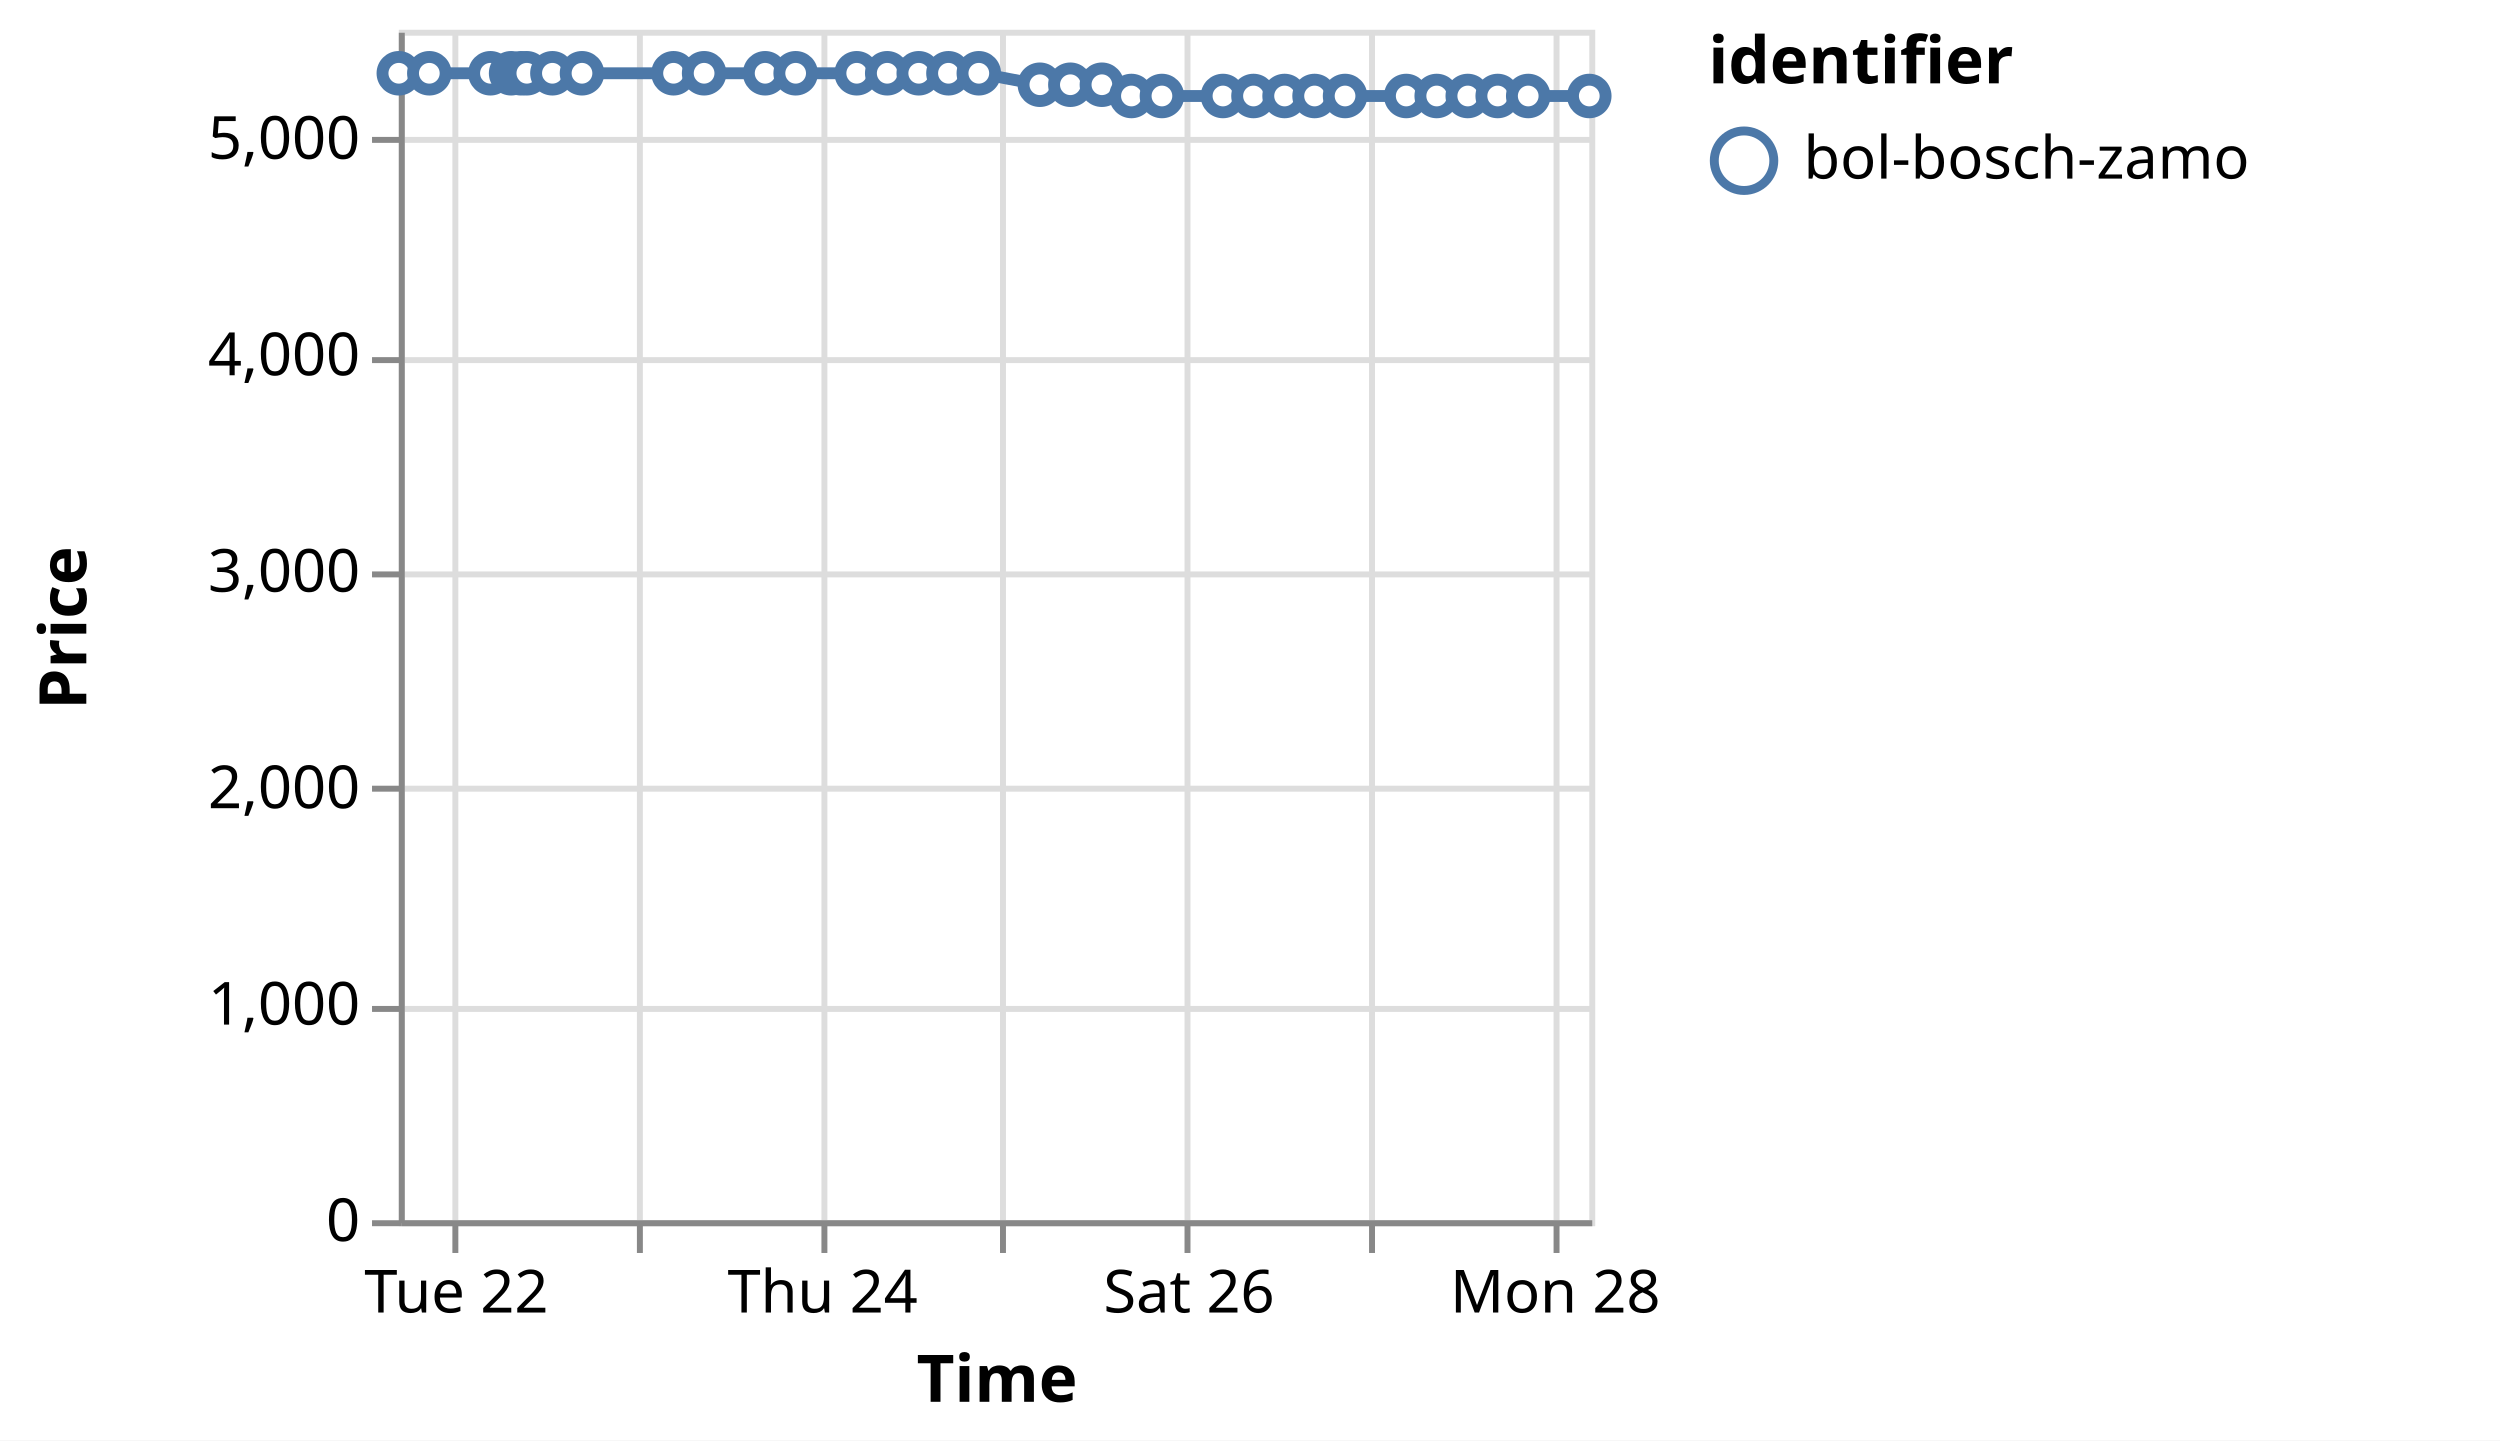
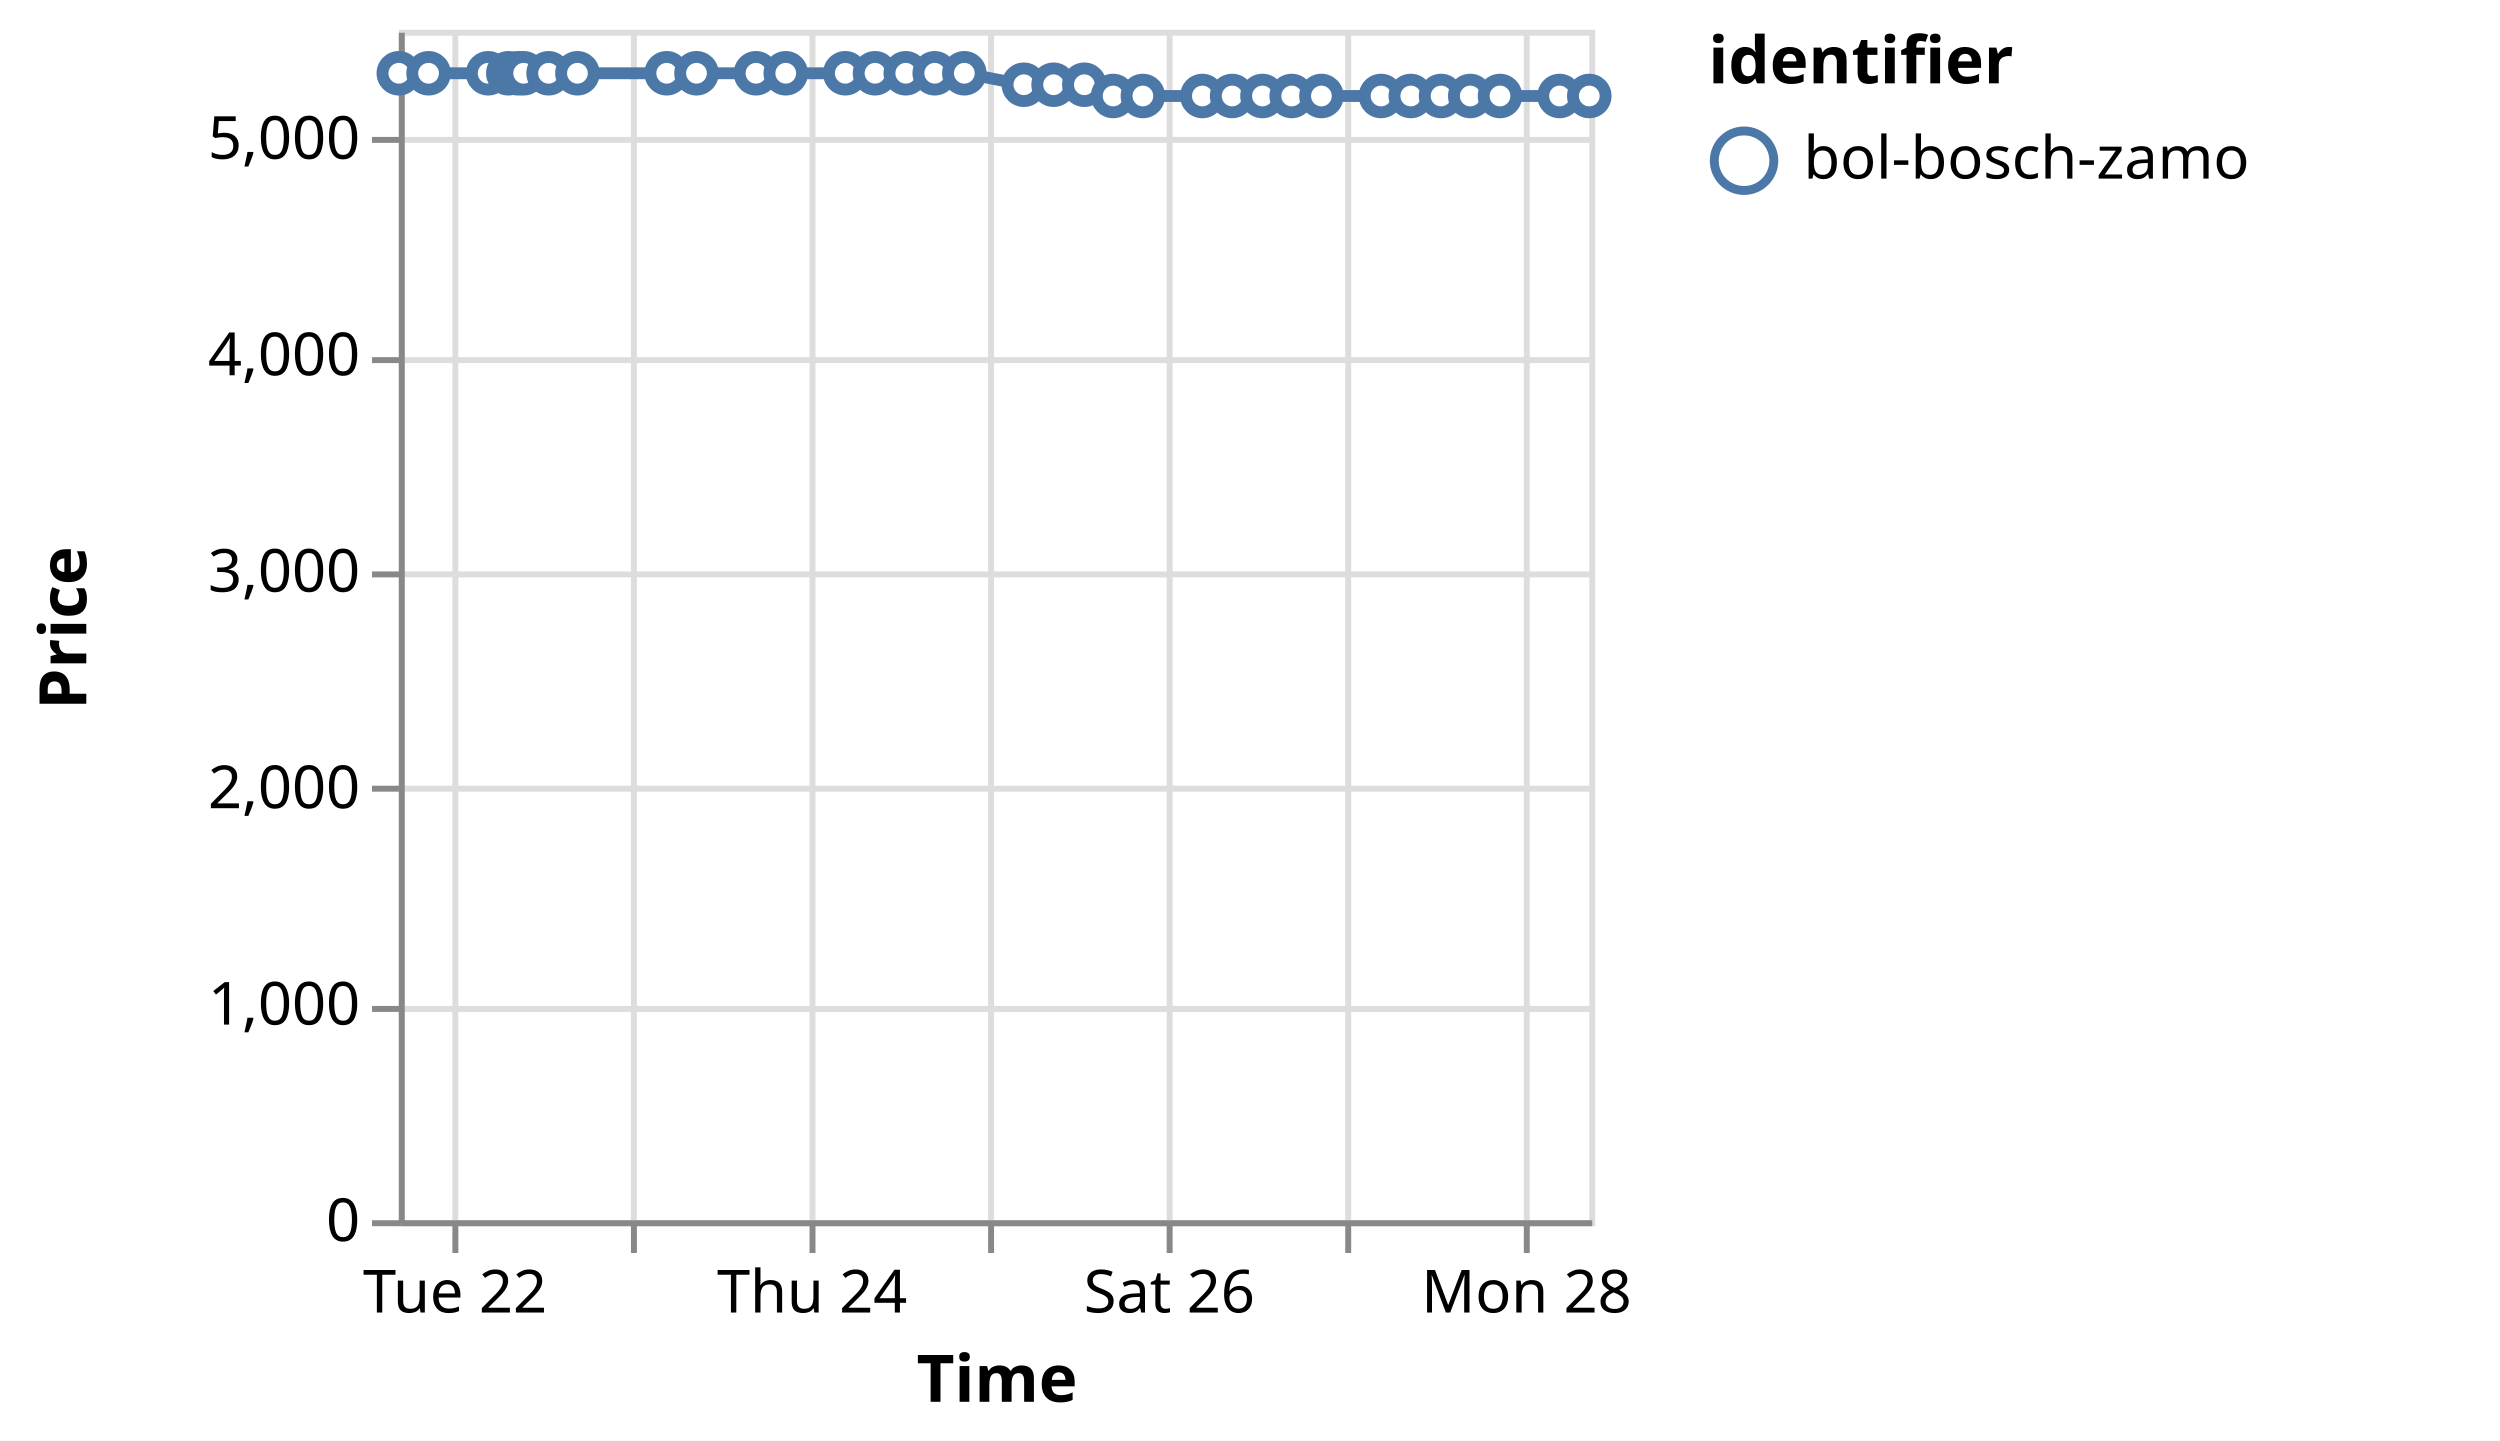
<svg xmlns="http://www.w3.org/2000/svg" version="1.1" class="marks" width="420" height="242" viewBox="0 0 420 242">
  <rect width="420" height="242" fill="white" />
  <g fill="none" stroke-miterlimit="10" transform="translate(67,5)">
    <g class="mark-group role-frame root" role="graphics-object" aria-roledescription="group mark container">
      <g transform="translate(0,0)">
        <path class="background" aria-hidden="true" d="M0.5,0.5h200v200h-200Z" stroke="#ddd" />
        <g>
          <g class="mark-group role-axis" aria-hidden="true">
            <g transform="translate(0.5,200.5)">
              <path class="background" aria-hidden="true" d="M0,0h0v0h0Z" pointer-events="none" />
              <g>
                <g class="mark-rule role-axis-grid" pointer-events="none">
                  <line transform="translate(9,-200)" x2="0" y2="200" stroke="#ddd" stroke-width="1" opacity="1" />
-                   <line transform="translate(40,-200)" x2="0" y2="200" stroke="#ddd" stroke-width="1" opacity="1" />
-                   <line transform="translate(71,-200)" x2="0" y2="200" stroke="#ddd" stroke-width="1" opacity="1" />
-                   <line transform="translate(101,-200)" x2="0" y2="200" stroke="#ddd" stroke-width="1" opacity="1" />
-                   <line transform="translate(132,-200)" x2="0" y2="200" stroke="#ddd" stroke-width="1" opacity="1" />
-                   <line transform="translate(163,-200)" x2="0" y2="200" stroke="#ddd" stroke-width="1" opacity="1" />
-                   <line transform="translate(194,-200)" x2="0" y2="200" stroke="#ddd" stroke-width="1" opacity="1" />
+                   <line transform="translate(39,-200)" x2="0" y2="200" stroke="#ddd" stroke-width="1" opacity="1" />
+                   <line transform="translate(69,-200)" x2="0" y2="200" stroke="#ddd" stroke-width="1" opacity="1" />
+                   <line transform="translate(99,-200)" x2="0" y2="200" stroke="#ddd" stroke-width="1" opacity="1" />
+                   <line transform="translate(129,-200)" x2="0" y2="200" stroke="#ddd" stroke-width="1" opacity="1" />
+                   <line transform="translate(159,-200)" x2="0" y2="200" stroke="#ddd" stroke-width="1" opacity="1" />
+                   <line transform="translate(189,-200)" x2="0" y2="200" stroke="#ddd" stroke-width="1" opacity="1" />
                </g>
              </g>
              <path class="foreground" aria-hidden="true" d="" pointer-events="none" display="none" />
            </g>
          </g>
          <g class="mark-group role-axis" aria-hidden="true">
            <g transform="translate(0.5,0.5)">
              <path class="background" aria-hidden="true" d="M0,0h0v0h0Z" pointer-events="none" />
              <g>
                <g class="mark-rule role-axis-grid" pointer-events="none">
                  <line transform="translate(0,200)" x2="200" y2="0" stroke="#ddd" stroke-width="1" opacity="1" />
                  <line transform="translate(0,164)" x2="200" y2="0" stroke="#ddd" stroke-width="1" opacity="1" />
                  <line transform="translate(0,127)" x2="200" y2="0" stroke="#ddd" stroke-width="1" opacity="1" />
                  <line transform="translate(0,91)" x2="200" y2="0" stroke="#ddd" stroke-width="1" opacity="1" />
                  <line transform="translate(0,55)" x2="200" y2="0" stroke="#ddd" stroke-width="1" opacity="1" />
                  <line transform="translate(0,18)" x2="200" y2="0" stroke="#ddd" stroke-width="1" opacity="1" />
                </g>
              </g>
              <path class="foreground" aria-hidden="true" d="" pointer-events="none" display="none" />
            </g>
          </g>
-           <g class="mark-group role-axis" role="graphics-symbol" aria-roledescription="axis" aria-label="X-axis titled 'Time' for a time scale with values from Monday, 21 August 2023, 4:50:33 PM to Monday, 28 August 2023, 4:50:42 AM">
+           <g class="mark-group role-axis" role="graphics-symbol" aria-roledescription="axis" aria-label="X-axis titled 'Time' for a time scale with values from Monday, 21 August 2023, 4:50:33 PM to Monday, 28 August 2023, 8:50:32 AM">
            <g transform="translate(0.5,200.5)">
              <path class="background" aria-hidden="true" d="M0,0h0v0h0Z" pointer-events="none" />
              <g>
                <g class="mark-rule role-axis-tick" pointer-events="none">
                  <line transform="translate(9,0)" x2="0" y2="5" stroke="#888" stroke-width="1" opacity="1" />
-                   <line transform="translate(40,0)" x2="0" y2="5" stroke="#888" stroke-width="1" opacity="1" />
-                   <line transform="translate(71,0)" x2="0" y2="5" stroke="#888" stroke-width="1" opacity="1" />
-                   <line transform="translate(101,0)" x2="0" y2="5" stroke="#888" stroke-width="1" opacity="1" />
-                   <line transform="translate(132,0)" x2="0" y2="5" stroke="#888" stroke-width="1" opacity="1" />
-                   <line transform="translate(163,0)" x2="0" y2="5" stroke="#888" stroke-width="1" opacity="1" />
-                   <line transform="translate(194,0)" x2="0" y2="5" stroke="#888" stroke-width="1" opacity="1" />
+                   <line transform="translate(39,0)" x2="0" y2="5" stroke="#888" stroke-width="1" opacity="1" />
+                   <line transform="translate(69,0)" x2="0" y2="5" stroke="#888" stroke-width="1" opacity="1" />
+                   <line transform="translate(99,0)" x2="0" y2="5" stroke="#888" stroke-width="1" opacity="1" />
+                   <line transform="translate(129,0)" x2="0" y2="5" stroke="#888" stroke-width="1" opacity="1" />
+                   <line transform="translate(159,0)" x2="0" y2="5" stroke="#888" stroke-width="1" opacity="1" />
+                   <line transform="translate(189,0)" x2="0" y2="5" stroke="#888" stroke-width="1" opacity="1" />
                </g>
                <g class="mark-text role-axis-label" pointer-events="none">
-                   <text text-anchor="middle" transform="translate(9.176027,15)" font-family="sans-serif" font-size="10px" fill="#000" opacity="1">Tue 22</text>
-                   <text text-anchor="middle" transform="translate(39.94473,15)" font-family="sans-serif" font-size="10px" fill="#000" opacity="0">Wed 23</text>
-                   <text text-anchor="middle" transform="translate(70.71343,15)" font-family="sans-serif" font-size="10px" fill="#000" opacity="1">Thu 24</text>
-                   <text text-anchor="middle" transform="translate(101.4821,15)" font-family="sans-serif" font-size="10px" fill="#000" opacity="0">Fri 25</text>
-                   <text text-anchor="middle" transform="translate(132.2508,15)" font-family="sans-serif" font-size="10px" fill="#000" opacity="1">Sat 26</text>
-                   <text text-anchor="middle" transform="translate(163.0195,15)" font-family="sans-serif" font-size="10px" fill="#000" opacity="0">Aug 27</text>
-                   <text text-anchor="middle" transform="translate(193.7882,15)" font-family="sans-serif" font-size="10px" fill="#000" opacity="1">Mon 28</text>
+                   <text text-anchor="middle" transform="translate(8.946789,15)" font-family="sans-serif" font-size="10px" fill="#000" opacity="1">Tue 22</text>
+                   <text text-anchor="middle" transform="translate(38.94682,15)" font-family="sans-serif" font-size="10px" fill="#000" opacity="0">Wed 23</text>
+                   <text text-anchor="middle" transform="translate(68.94685,15)" font-family="sans-serif" font-size="10px" fill="#000" opacity="1">Thu 24</text>
+                   <text text-anchor="middle" transform="translate(98.94688,15)" font-family="sans-serif" font-size="10px" fill="#000" opacity="0">Fri 25</text>
+                   <text text-anchor="middle" transform="translate(128.9469,15)" font-family="sans-serif" font-size="10px" fill="#000" opacity="1">Sat 26</text>
+                   <text text-anchor="middle" transform="translate(158.9469,15)" font-family="sans-serif" font-size="10px" fill="#000" opacity="0">Aug 27</text>
+                   <text text-anchor="middle" transform="translate(188.947,15)" font-family="sans-serif" font-size="10px" fill="#000" opacity="1">Mon 28</text>
                </g>
                <g class="mark-rule role-axis-domain" pointer-events="none">
                  <line transform="translate(0,0)" x2="200" y2="0" stroke="#888" stroke-width="1" opacity="1" />
                </g>
                <g class="mark-text role-axis-title" pointer-events="none">
                  <text text-anchor="middle" transform="translate(100,30)" font-family="sans-serif" font-size="11px" font-weight="bold" fill="#000" opacity="1">Time</text>
                </g>
              </g>
              <path class="foreground" aria-hidden="true" d="" pointer-events="none" display="none" />
            </g>
          </g>
          <g class="mark-group role-axis" role="graphics-symbol" aria-roledescription="axis" aria-label="Y-axis titled 'Price' for a linear scale with values from 0 to 5,500">
            <g transform="translate(0.5,0.5)">
              <path class="background" aria-hidden="true" d="M0,0h0v0h0Z" pointer-events="none" />
              <g>
                <g class="mark-rule role-axis-tick" pointer-events="none">
                  <line transform="translate(0,200)" x2="-5" y2="0" stroke="#888" stroke-width="1" opacity="1" />
                  <line transform="translate(0,164)" x2="-5" y2="0" stroke="#888" stroke-width="1" opacity="1" />
                  <line transform="translate(0,127)" x2="-5" y2="0" stroke="#888" stroke-width="1" opacity="1" />
                  <line transform="translate(0,91)" x2="-5" y2="0" stroke="#888" stroke-width="1" opacity="1" />
                  <line transform="translate(0,55)" x2="-5" y2="0" stroke="#888" stroke-width="1" opacity="1" />
                  <line transform="translate(0,18)" x2="-5" y2="0" stroke="#888" stroke-width="1" opacity="1" />
                </g>
                <g class="mark-text role-axis-label" pointer-events="none">
                  <text text-anchor="end" transform="translate(-7,203)" font-family="sans-serif" font-size="10px" fill="#000" opacity="1">0</text>
                  <text text-anchor="end" transform="translate(-7,166.6364)" font-family="sans-serif" font-size="10px" fill="#000" opacity="1">1,000</text>
                  <text text-anchor="end" transform="translate(-7,130.2727)" font-family="sans-serif" font-size="10px" fill="#000" opacity="1">2,000</text>
                  <text text-anchor="end" transform="translate(-7,93.90909)" font-family="sans-serif" font-size="10px" fill="#000" opacity="1">3,000</text>
                  <text text-anchor="end" transform="translate(-7,57.54545)" font-family="sans-serif" font-size="10px" fill="#000" opacity="1">4,000</text>
                  <text text-anchor="end" transform="translate(-7,21.18182)" font-family="sans-serif" font-size="10px" fill="#000" opacity="1">5,000</text>
                </g>
                <g class="mark-rule role-axis-domain" pointer-events="none">
                  <line transform="translate(0,200)" x2="0" y2="-200" stroke="#888" stroke-width="1" opacity="1" />
                </g>
                <g class="mark-text role-axis-title" pointer-events="none">
                  <text text-anchor="middle" transform="translate(-51,100) rotate(-90) translate(0,-2)" font-family="sans-serif" font-size="11px" font-weight="bold" fill="#000" opacity="1">Price</text>
                </g>
              </g>
              <path class="foreground" aria-hidden="true" d="" pointer-events="none" display="none" />
            </g>
          </g>
          <g class="mark-group role-scope layer_0_pathgroup" role="graphics-object" aria-roledescription="group mark container">
            <g transform="translate(0,0)">
              <path class="background" aria-hidden="true" d="M0,0h200v200h-200Z" />
              <g>
                <g class="mark-line role-mark layer_0_marks" role="graphics-object" aria-roledescription="line mark container">
-                   <path aria-label="Time: Aug 21, 2023; Price: 5299; identifier: bol-bosch-zamo" role="graphics-symbol" aria-roledescription="line mark" d="M0,7.309L5.126,7.309L15.39,7.309L18.866,7.309L20.519,7.309L21.509,7.309L25.803,7.309L30.774,7.309L46.155,7.309L51.291,7.309L61.542,7.309L66.671,7.309L76.928,7.309L82.052,7.309L87.348,7.309L92.339,7.309L97.441,7.309L107.697,9.236L112.821,9.236L118.118,9.236L123.079,11.127L128.205,11.127L138.456,11.127L143.585,11.127L148.81,11.127L153.846,11.127L158.969,11.127L169.245,11.127L174.367,11.127L179.584,11.127L184.614,11.127L189.741,11.127L200,11.127" stroke="#4c78a8" stroke-width="2" />
+                   <path aria-label="Time: Aug 21, 2023; Price: 5299; identifier: bol-bosch-zamo" role="graphics-symbol" aria-roledescription="line mark" d="M0,7.309L4.998,7.309L15.006,7.309L18.394,7.309L20.007,7.309L20.972,7.309L25.159,7.309L30.006,7.309L45.002,7.309L50.01,7.309L60.005,7.309L65.005,7.309L75.007,7.309L80.003,7.309L85.166,7.309L90.033,7.309L95.006,7.309L105.006,9.236L110.002,9.236L115.167,9.236L120.004,11.127L125.002,11.127L134.997,11.127L139.998,11.127L145.092,11.127L150.003,11.127L154.998,11.127L165.017,11.127L170.011,11.127L175.098,11.127L180.001,11.127L185.001,11.127L195.004,11.127L200,11.127" stroke="#4c78a8" stroke-width="2" />
                </g>
              </g>
              <path class="foreground" aria-hidden="true" d="" display="none" />
            </g>
          </g>
          <g class="mark-symbol role-mark layer_1_marks" role="graphics-object" aria-roledescription="symbol mark container">
            <path aria-label="Time: Aug 21, 2023; Price: 5299; identifier: bol-bosch-zamo" role="graphics-symbol" aria-roledescription="point" transform="translate(0,7.309091)" d="M2.739,0A2.739,2.739,0,1,1,-2.739,0A2.739,2.739,0,1,1,2.739,0" fill="white" stroke="#4c78a8" stroke-width="2" opacity="1" />
-             <path aria-label="Time: Aug 21, 2023; Price: 5299; identifier: bol-bosch-zamo" role="graphics-symbol" aria-roledescription="point" transform="translate(5.126472,7.309091)" d="M2.739,0A2.739,2.739,0,1,1,-2.739,0A2.739,2.739,0,1,1,2.739,0" fill="white" stroke="#4c78a8" stroke-width="2" opacity="1" />
-             <path aria-label="Time: Aug 22, 2023; Price: 5299; identifier: bol-bosch-zamo" role="graphics-symbol" aria-roledescription="point" transform="translate(15.39044,7.309091)" d="M2.739,0A2.739,2.739,0,1,1,-2.739,0A2.739,2.739,0,1,1,2.739,0" fill="white" stroke="#4c78a8" stroke-width="2" opacity="1" />
-             <path aria-label="Time: Aug 22, 2023; Price: 5299; identifier: bol-bosch-zamo" role="graphics-symbol" aria-roledescription="point" transform="translate(18.86581,7.309091)" d="M2.739,0A2.739,2.739,0,1,1,-2.739,0A2.739,2.739,0,1,1,2.739,0" fill="white" stroke="#4c78a8" stroke-width="2" opacity="1" />
-             <path aria-label="Time: Aug 22, 2023; Price: 5299; identifier: bol-bosch-zamo" role="graphics-symbol" aria-roledescription="point" transform="translate(20.51948,7.309091)" d="M2.739,0A2.739,2.739,0,1,1,-2.739,0A2.739,2.739,0,1,1,2.739,0" fill="white" stroke="#4c78a8" stroke-width="2" opacity="1" />
-             <path aria-label="Time: Aug 22, 2023; Price: 5299; identifier: bol-bosch-zamo" role="graphics-symbol" aria-roledescription="point" transform="translate(21.50907,7.309091)" d="M2.739,0A2.739,2.739,0,1,1,-2.739,0A2.739,2.739,0,1,1,2.739,0" fill="white" stroke="#4c78a8" stroke-width="2" opacity="1" />
-             <path aria-label="Time: Aug 22, 2023; Price: 5299; identifier: bol-bosch-zamo" role="graphics-symbol" aria-roledescription="point" transform="translate(25.80332,7.309091)" d="M2.739,0A2.739,2.739,0,1,1,-2.739,0A2.739,2.739,0,1,1,2.739,0" fill="white" stroke="#4c78a8" stroke-width="2" opacity="1" />
-             <path aria-label="Time: Aug 22, 2023; Price: 5299; identifier: bol-bosch-zamo" role="graphics-symbol" aria-roledescription="point" transform="translate(30.77433,7.309091)" d="M2.739,0A2.739,2.739,0,1,1,-2.739,0A2.739,2.739,0,1,1,2.739,0" fill="white" stroke="#4c78a8" stroke-width="2" opacity="1" />
-             <path aria-label="Time: Aug 23, 2023; Price: 5299; identifier: bol-bosch-zamo" role="graphics-symbol" aria-roledescription="point" transform="translate(46.15538,7.309091)" d="M2.739,0A2.739,2.739,0,1,1,-2.739,0A2.739,2.739,0,1,1,2.739,0" fill="white" stroke="#4c78a8" stroke-width="2" opacity="1" />
-             <path aria-label="Time: Aug 23, 2023; Price: 5299; identifier: bol-bosch-zamo" role="graphics-symbol" aria-roledescription="point" transform="translate(51.29134,7.309091)" d="M2.739,0A2.739,2.739,0,1,1,-2.739,0A2.739,2.739,0,1,1,2.739,0" fill="white" stroke="#4c78a8" stroke-width="2" opacity="1" />
-             <path aria-label="Time: Aug 23, 2023; Price: 5299; identifier: bol-bosch-zamo" role="graphics-symbol" aria-roledescription="point" transform="translate(61.54196,7.309091)" d="M2.739,0A2.739,2.739,0,1,1,-2.739,0A2.739,2.739,0,1,1,2.739,0" fill="white" stroke="#4c78a8" stroke-width="2" opacity="1" />
-             <path aria-label="Time: Aug 23, 2023; Price: 5299; identifier: bol-bosch-zamo" role="graphics-symbol" aria-roledescription="point" transform="translate(66.67073,7.309091)" d="M2.739,0A2.739,2.739,0,1,1,-2.739,0A2.739,2.739,0,1,1,2.739,0" fill="white" stroke="#4c78a8" stroke-width="2" opacity="1" />
-             <path aria-label="Time: Aug 24, 2023; Price: 5299; identifier: bol-bosch-zamo" role="graphics-symbol" aria-roledescription="point" transform="translate(76.92848,7.309091)" d="M2.739,0A2.739,2.739,0,1,1,-2.739,0A2.739,2.739,0,1,1,2.739,0" fill="white" stroke="#4c78a8" stroke-width="2" opacity="1" />
-             <path aria-label="Time: Aug 24, 2023; Price: 5299; identifier: bol-bosch-zamo" role="graphics-symbol" aria-roledescription="point" transform="translate(82.05239,7.309091)" d="M2.739,0A2.739,2.739,0,1,1,-2.739,0A2.739,2.739,0,1,1,2.739,0" fill="white" stroke="#4c78a8" stroke-width="2" opacity="1" />
-             <path aria-label="Time: Aug 24, 2023; Price: 5299; identifier: bol-bosch-zamo" role="graphics-symbol" aria-roledescription="point" transform="translate(87.34768,7.309091)" d="M2.739,0A2.739,2.739,0,1,1,-2.739,0A2.739,2.739,0,1,1,2.739,0" fill="white" stroke="#4c78a8" stroke-width="2" opacity="1" />
-             <path aria-label="Time: Aug 24, 2023; Price: 5299; identifier: bol-bosch-zamo" role="graphics-symbol" aria-roledescription="point" transform="translate(92.3394,7.309091)" d="M2.739,0A2.739,2.739,0,1,1,-2.739,0A2.739,2.739,0,1,1,2.739,0" fill="white" stroke="#4c78a8" stroke-width="2" opacity="1" />
-             <path aria-label="Time: Aug 24, 2023; Price: 5299; identifier: bol-bosch-zamo" role="graphics-symbol" aria-roledescription="point" transform="translate(97.44057,7.309091)" d="M2.739,0A2.739,2.739,0,1,1,-2.739,0A2.739,2.739,0,1,1,2.739,0" fill="white" stroke="#4c78a8" stroke-width="2" opacity="1" />
-             <path aria-label="Time: Aug 25, 2023; Price: 5246; identifier: bol-bosch-zamo" role="graphics-symbol" aria-roledescription="point" transform="translate(107.6965,9.236364)" d="M2.739,0A2.739,2.739,0,1,1,-2.739,0A2.739,2.739,0,1,1,2.739,0" fill="white" stroke="#4c78a8" stroke-width="2" opacity="1" />
-             <path aria-label="Time: Aug 25, 2023; Price: 5246; identifier: bol-bosch-zamo" role="graphics-symbol" aria-roledescription="point" transform="translate(112.8208,9.236364)" d="M2.739,0A2.739,2.739,0,1,1,-2.739,0A2.739,2.739,0,1,1,2.739,0" fill="white" stroke="#4c78a8" stroke-width="2" opacity="1" />
-             <path aria-label="Time: Aug 25, 2023; Price: 5246; identifier: bol-bosch-zamo" role="graphics-symbol" aria-roledescription="point" transform="translate(118.1179,9.236364)" d="M2.739,0A2.739,2.739,0,1,1,-2.739,0A2.739,2.739,0,1,1,2.739,0" fill="white" stroke="#4c78a8" stroke-width="2" opacity="1" />
-             <path aria-label="Time: Aug 25, 2023; Price: 5194; identifier: bol-bosch-zamo" role="graphics-symbol" aria-roledescription="point" transform="translate(123.079,11.12727)" d="M2.739,0A2.739,2.739,0,1,1,-2.739,0A2.739,2.739,0,1,1,2.739,0" fill="white" stroke="#4c78a8" stroke-width="2" opacity="1" />
-             <path aria-label="Time: Aug 25, 2023; Price: 5194; identifier: bol-bosch-zamo" role="graphics-symbol" aria-roledescription="point" transform="translate(128.2048,11.12727)" d="M2.739,0A2.739,2.739,0,1,1,-2.739,0A2.739,2.739,0,1,1,2.739,0" fill="white" stroke="#4c78a8" stroke-width="2" opacity="1" />
-             <path aria-label="Time: Aug 26, 2023; Price: 5194; identifier: bol-bosch-zamo" role="graphics-symbol" aria-roledescription="point" transform="translate(138.4564,11.12727)" d="M2.739,0A2.739,2.739,0,1,1,-2.739,0A2.739,2.739,0,1,1,2.739,0" fill="white" stroke="#4c78a8" stroke-width="2" opacity="1" />
-             <path aria-label="Time: Aug 26, 2023; Price: 5194; identifier: bol-bosch-zamo" role="graphics-symbol" aria-roledescription="point" transform="translate(143.5855,11.12727)" d="M2.739,0A2.739,2.739,0,1,1,-2.739,0A2.739,2.739,0,1,1,2.739,0" fill="white" stroke="#4c78a8" stroke-width="2" opacity="1" />
-             <path aria-label="Time: Aug 26, 2023; Price: 5194; identifier: bol-bosch-zamo" role="graphics-symbol" aria-roledescription="point" transform="translate(148.8097,11.12727)" d="M2.739,0A2.739,2.739,0,1,1,-2.739,0A2.739,2.739,0,1,1,2.739,0" fill="white" stroke="#4c78a8" stroke-width="2" opacity="1" />
-             <path aria-label="Time: Aug 26, 2023; Price: 5194; identifier: bol-bosch-zamo" role="graphics-symbol" aria-roledescription="point" transform="translate(153.8461,11.12727)" d="M2.739,0A2.739,2.739,0,1,1,-2.739,0A2.739,2.739,0,1,1,2.739,0" fill="white" stroke="#4c78a8" stroke-width="2" opacity="1" />
-             <path aria-label="Time: Aug 26, 2023; Price: 5194; identifier: bol-bosch-zamo" role="graphics-symbol" aria-roledescription="point" transform="translate(158.969,11.12727)" d="M2.739,0A2.739,2.739,0,1,1,-2.739,0A2.739,2.739,0,1,1,2.739,0" fill="white" stroke="#4c78a8" stroke-width="2" opacity="1" />
-             <path aria-label="Time: Aug 27, 2023; Price: 5194; identifier: bol-bosch-zamo" role="graphics-symbol" aria-roledescription="point" transform="translate(169.2447,11.12727)" d="M2.739,0A2.739,2.739,0,1,1,-2.739,0A2.739,2.739,0,1,1,2.739,0" fill="white" stroke="#4c78a8" stroke-width="2" opacity="1" />
-             <path aria-label="Time: Aug 27, 2023; Price: 5194; identifier: bol-bosch-zamo" role="graphics-symbol" aria-roledescription="point" transform="translate(174.3667,11.12727)" d="M2.739,0A2.739,2.739,0,1,1,-2.739,0A2.739,2.739,0,1,1,2.739,0" fill="white" stroke="#4c78a8" stroke-width="2" opacity="1" />
-             <path aria-label="Time: Aug 27, 2023; Price: 5194; identifier: bol-bosch-zamo" role="graphics-symbol" aria-roledescription="point" transform="translate(179.5839,11.12727)" d="M2.739,0A2.739,2.739,0,1,1,-2.739,0A2.739,2.739,0,1,1,2.739,0" fill="white" stroke="#4c78a8" stroke-width="2" opacity="1" />
-             <path aria-label="Time: Aug 27, 2023; Price: 5194; identifier: bol-bosch-zamo" role="graphics-symbol" aria-roledescription="point" transform="translate(184.6135,11.12727)" d="M2.739,0A2.739,2.739,0,1,1,-2.739,0A2.739,2.739,0,1,1,2.739,0" fill="white" stroke="#4c78a8" stroke-width="2" opacity="1" />
-             <path aria-label="Time: Aug 27, 2023; Price: 5194; identifier: bol-bosch-zamo" role="graphics-symbol" aria-roledescription="point" transform="translate(189.7412,11.12727)" d="M2.739,0A2.739,2.739,0,1,1,-2.739,0A2.739,2.739,0,1,1,2.739,0" fill="white" stroke="#4c78a8" stroke-width="2" opacity="1" />
+             <path aria-label="Time: Aug 21, 2023; Price: 5299; identifier: bol-bosch-zamo" role="graphics-symbol" aria-roledescription="point" transform="translate(4.998401,7.309091)" d="M2.739,0A2.739,2.739,0,1,1,-2.739,0A2.739,2.739,0,1,1,2.739,0" fill="white" stroke="#4c78a8" stroke-width="2" opacity="1" />
+             <path aria-label="Time: Aug 22, 2023; Price: 5299; identifier: bol-bosch-zamo" role="graphics-symbol" aria-roledescription="point" transform="translate(15.00595,7.309091)" d="M2.739,0A2.739,2.739,0,1,1,-2.739,0A2.739,2.739,0,1,1,2.739,0" fill="white" stroke="#4c78a8" stroke-width="2" opacity="1" />
+             <path aria-label="Time: Aug 22, 2023; Price: 5299; identifier: bol-bosch-zamo" role="graphics-symbol" aria-roledescription="point" transform="translate(18.3945,7.309091)" d="M2.739,0A2.739,2.739,0,1,1,-2.739,0A2.739,2.739,0,1,1,2.739,0" fill="white" stroke="#4c78a8" stroke-width="2" opacity="1" />
+             <path aria-label="Time: Aug 22, 2023; Price: 5299; identifier: bol-bosch-zamo" role="graphics-symbol" aria-roledescription="point" transform="translate(20.00685,7.309091)" d="M2.739,0A2.739,2.739,0,1,1,-2.739,0A2.739,2.739,0,1,1,2.739,0" fill="white" stroke="#4c78a8" stroke-width="2" opacity="1" />
+             <path aria-label="Time: Aug 22, 2023; Price: 5299; identifier: bol-bosch-zamo" role="graphics-symbol" aria-roledescription="point" transform="translate(20.97173,7.309091)" d="M2.739,0A2.739,2.739,0,1,1,-2.739,0A2.739,2.739,0,1,1,2.739,0" fill="white" stroke="#4c78a8" stroke-width="2" opacity="1" />
+             <path aria-label="Time: Aug 22, 2023; Price: 5299; identifier: bol-bosch-zamo" role="graphics-symbol" aria-roledescription="point" transform="translate(25.15869,7.309091)" d="M2.739,0A2.739,2.739,0,1,1,-2.739,0A2.739,2.739,0,1,1,2.739,0" fill="white" stroke="#4c78a8" stroke-width="2" opacity="1" />
+             <path aria-label="Time: Aug 22, 2023; Price: 5299; identifier: bol-bosch-zamo" role="graphics-symbol" aria-roledescription="point" transform="translate(30.00551,7.309091)" d="M2.739,0A2.739,2.739,0,1,1,-2.739,0A2.739,2.739,0,1,1,2.739,0" fill="white" stroke="#4c78a8" stroke-width="2" opacity="1" />
+             <path aria-label="Time: Aug 23, 2023; Price: 5299; identifier: bol-bosch-zamo" role="graphics-symbol" aria-roledescription="point" transform="translate(45.00232,7.309091)" d="M2.739,0A2.739,2.739,0,1,1,-2.739,0A2.739,2.739,0,1,1,2.739,0" fill="white" stroke="#4c78a8" stroke-width="2" opacity="1" />
+             <path aria-label="Time: Aug 23, 2023; Price: 5299; identifier: bol-bosch-zamo" role="graphics-symbol" aria-roledescription="point" transform="translate(50.00997,7.309091)" d="M2.739,0A2.739,2.739,0,1,1,-2.739,0A2.739,2.739,0,1,1,2.739,0" fill="white" stroke="#4c78a8" stroke-width="2" opacity="1" />
+             <path aria-label="Time: Aug 23, 2023; Price: 5299; identifier: bol-bosch-zamo" role="graphics-symbol" aria-roledescription="point" transform="translate(60.0045,7.309091)" d="M2.739,0A2.739,2.739,0,1,1,-2.739,0A2.739,2.739,0,1,1,2.739,0" fill="white" stroke="#4c78a8" stroke-width="2" opacity="1" />
+             <path aria-label="Time: Aug 23, 2023; Price: 5299; identifier: bol-bosch-zamo" role="graphics-symbol" aria-roledescription="point" transform="translate(65.00515,7.309091)" d="M2.739,0A2.739,2.739,0,1,1,-2.739,0A2.739,2.739,0,1,1,2.739,0" fill="white" stroke="#4c78a8" stroke-width="2" opacity="1" />
+             <path aria-label="Time: Aug 24, 2023; Price: 5299; identifier: bol-bosch-zamo" role="graphics-symbol" aria-roledescription="point" transform="translate(75.00664,7.309091)" d="M2.739,0A2.739,2.739,0,1,1,-2.739,0A2.739,2.739,0,1,1,2.739,0" fill="white" stroke="#4c78a8" stroke-width="2" opacity="1" />
+             <path aria-label="Time: Aug 24, 2023; Price: 5299; identifier: bol-bosch-zamo" role="graphics-symbol" aria-roledescription="point" transform="translate(80.00254,7.309091)" d="M2.739,0A2.739,2.739,0,1,1,-2.739,0A2.739,2.739,0,1,1,2.739,0" fill="white" stroke="#4c78a8" stroke-width="2" opacity="1" />
+             <path aria-label="Time: Aug 24, 2023; Price: 5299; identifier: bol-bosch-zamo" role="graphics-symbol" aria-roledescription="point" transform="translate(85.16554,7.309091)" d="M2.739,0A2.739,2.739,0,1,1,-2.739,0A2.739,2.739,0,1,1,2.739,0" fill="white" stroke="#4c78a8" stroke-width="2" opacity="1" />
+             <path aria-label="Time: Aug 24, 2023; Price: 5299; identifier: bol-bosch-zamo" role="graphics-symbol" aria-roledescription="point" transform="translate(90.03256,7.309091)" d="M2.739,0A2.739,2.739,0,1,1,-2.739,0A2.739,2.739,0,1,1,2.739,0" fill="white" stroke="#4c78a8" stroke-width="2" opacity="1" />
+             <path aria-label="Time: Aug 24, 2023; Price: 5299; identifier: bol-bosch-zamo" role="graphics-symbol" aria-roledescription="point" transform="translate(95.00629,7.309091)" d="M2.739,0A2.739,2.739,0,1,1,-2.739,0A2.739,2.739,0,1,1,2.739,0" fill="white" stroke="#4c78a8" stroke-width="2" opacity="1" />
+             <path aria-label="Time: Aug 25, 2023; Price: 5246; identifier: bol-bosch-zamo" role="graphics-symbol" aria-roledescription="point" transform="translate(105.006,9.236364)" d="M2.739,0A2.739,2.739,0,1,1,-2.739,0A2.739,2.739,0,1,1,2.739,0" fill="white" stroke="#4c78a8" stroke-width="2" opacity="1" />
+             <path aria-label="Time: Aug 25, 2023; Price: 5246; identifier: bol-bosch-zamo" role="graphics-symbol" aria-roledescription="point" transform="translate(110.0023,9.236364)" d="M2.739,0A2.739,2.739,0,1,1,-2.739,0A2.739,2.739,0,1,1,2.739,0" fill="white" stroke="#4c78a8" stroke-width="2" opacity="1" />
+             <path aria-label="Time: Aug 25, 2023; Price: 5246; identifier: bol-bosch-zamo" role="graphics-symbol" aria-roledescription="point" transform="translate(115.167,9.236364)" d="M2.739,0A2.739,2.739,0,1,1,-2.739,0A2.739,2.739,0,1,1,2.739,0" fill="white" stroke="#4c78a8" stroke-width="2" opacity="1" />
+             <path aria-label="Time: Aug 25, 2023; Price: 5194; identifier: bol-bosch-zamo" role="graphics-symbol" aria-roledescription="point" transform="translate(120.0042,11.12727)" d="M2.739,0A2.739,2.739,0,1,1,-2.739,0A2.739,2.739,0,1,1,2.739,0" fill="white" stroke="#4c78a8" stroke-width="2" opacity="1" />
+             <path aria-label="Time: Aug 25, 2023; Price: 5194; identifier: bol-bosch-zamo" role="graphics-symbol" aria-roledescription="point" transform="translate(125.002,11.12727)" d="M2.739,0A2.739,2.739,0,1,1,-2.739,0A2.739,2.739,0,1,1,2.739,0" fill="white" stroke="#4c78a8" stroke-width="2" opacity="1" />
+             <path aria-label="Time: Aug 26, 2023; Price: 5194; identifier: bol-bosch-zamo" role="graphics-symbol" aria-roledescription="point" transform="translate(134.9974,11.12727)" d="M2.739,0A2.739,2.739,0,1,1,-2.739,0A2.739,2.739,0,1,1,2.739,0" fill="white" stroke="#4c78a8" stroke-width="2" opacity="1" />
+             <path aria-label="Time: Aug 26, 2023; Price: 5194; identifier: bol-bosch-zamo" role="graphics-symbol" aria-roledescription="point" transform="translate(139.9984,11.12727)" d="M2.739,0A2.739,2.739,0,1,1,-2.739,0A2.739,2.739,0,1,1,2.739,0" fill="white" stroke="#4c78a8" stroke-width="2" opacity="1" />
+             <path aria-label="Time: Aug 26, 2023; Price: 5194; identifier: bol-bosch-zamo" role="graphics-symbol" aria-roledescription="point" transform="translate(145.0921,11.12727)" d="M2.739,0A2.739,2.739,0,1,1,-2.739,0A2.739,2.739,0,1,1,2.739,0" fill="white" stroke="#4c78a8" stroke-width="2" opacity="1" />
+             <path aria-label="Time: Aug 26, 2023; Price: 5194; identifier: bol-bosch-zamo" role="graphics-symbol" aria-roledescription="point" transform="translate(150.0027,11.12727)" d="M2.739,0A2.739,2.739,0,1,1,-2.739,0A2.739,2.739,0,1,1,2.739,0" fill="white" stroke="#4c78a8" stroke-width="2" opacity="1" />
+             <path aria-label="Time: Aug 26, 2023; Price: 5194; identifier: bol-bosch-zamo" role="graphics-symbol" aria-roledescription="point" transform="translate(154.9976,11.12727)" d="M2.739,0A2.739,2.739,0,1,1,-2.739,0A2.739,2.739,0,1,1,2.739,0" fill="white" stroke="#4c78a8" stroke-width="2" opacity="1" />
+             <path aria-label="Time: Aug 27, 2023; Price: 5194; identifier: bol-bosch-zamo" role="graphics-symbol" aria-roledescription="point" transform="translate(165.0166,11.12727)" d="M2.739,0A2.739,2.739,0,1,1,-2.739,0A2.739,2.739,0,1,1,2.739,0" fill="white" stroke="#4c78a8" stroke-width="2" opacity="1" />
+             <path aria-label="Time: Aug 27, 2023; Price: 5194; identifier: bol-bosch-zamo" role="graphics-symbol" aria-roledescription="point" transform="translate(170.0106,11.12727)" d="M2.739,0A2.739,2.739,0,1,1,-2.739,0A2.739,2.739,0,1,1,2.739,0" fill="white" stroke="#4c78a8" stroke-width="2" opacity="1" />
+             <path aria-label="Time: Aug 27, 2023; Price: 5194; identifier: bol-bosch-zamo" role="graphics-symbol" aria-roledescription="point" transform="translate(175.0975,11.12727)" d="M2.739,0A2.739,2.739,0,1,1,-2.739,0A2.739,2.739,0,1,1,2.739,0" fill="white" stroke="#4c78a8" stroke-width="2" opacity="1" />
+             <path aria-label="Time: Aug 27, 2023; Price: 5194; identifier: bol-bosch-zamo" role="graphics-symbol" aria-roledescription="point" transform="translate(180.0015,11.12727)" d="M2.739,0A2.739,2.739,0,1,1,-2.739,0A2.739,2.739,0,1,1,2.739,0" fill="white" stroke="#4c78a8" stroke-width="2" opacity="1" />
+             <path aria-label="Time: Aug 27, 2023; Price: 5194; identifier: bol-bosch-zamo" role="graphics-symbol" aria-roledescription="point" transform="translate(185.001,11.12727)" d="M2.739,0A2.739,2.739,0,1,1,-2.739,0A2.739,2.739,0,1,1,2.739,0" fill="white" stroke="#4c78a8" stroke-width="2" opacity="1" />
+             <path aria-label="Time: Aug 28, 2023; Price: 5194; identifier: bol-bosch-zamo" role="graphics-symbol" aria-roledescription="point" transform="translate(195.0036,11.12727)" d="M2.739,0A2.739,2.739,0,1,1,-2.739,0A2.739,2.739,0,1,1,2.739,0" fill="white" stroke="#4c78a8" stroke-width="2" opacity="1" />
            <path aria-label="Time: Aug 28, 2023; Price: 5194; identifier: bol-bosch-zamo" role="graphics-symbol" aria-roledescription="point" transform="translate(200,11.12727)" d="M2.739,0A2.739,2.739,0,1,1,-2.739,0A2.739,2.739,0,1,1,2.739,0" fill="white" stroke="#4c78a8" stroke-width="2" opacity="1" />
          </g>
          <g class="mark-group role-legend" role="graphics-symbol" aria-roledescription="legend" aria-label="Symbol legend titled 'identifier' for stroke color with 1 value: bol-bosch-zamo">
            <g transform="translate(220,0)">
              <path class="background" aria-hidden="true" d="M0,0h128v29h-128Z" pointer-events="none" />
              <g>
                <g class="mark-group role-legend-entry">
                  <g transform="translate(0,16)">
                    <path class="background" aria-hidden="true" d="M0,0h0v0h0Z" pointer-events="none" />
                    <g>
                      <g class="mark-group role-scope" role="graphics-object" aria-roledescription="group mark container">
                        <g transform="translate(0,0)">
                          <path class="background" aria-hidden="true" d="M0,0h128v12.5h-128Z" pointer-events="none" opacity="1" />
                          <g>
                            <g class="mark-symbol role-legend-symbol" pointer-events="none">
                              <path transform="translate(6,6)" d="M5,0A5,5,0,1,1,-5,0A5,5,0,1,1,5,0" fill="white" stroke="#4c78a8" stroke-width="1.5" opacity="1" />
                            </g>
                            <g class="mark-text role-legend-label" pointer-events="none">
                              <text text-anchor="start" transform="translate(16,9)" font-family="sans-serif" font-size="10px" fill="#000" opacity="1">bol-bosch-zamo</text>
                            </g>
                          </g>
                          <path class="foreground" aria-hidden="true" d="" pointer-events="none" display="none" />
                        </g>
                      </g>
                    </g>
                    <path class="foreground" aria-hidden="true" d="" pointer-events="none" display="none" />
                  </g>
                </g>
                <g class="mark-text role-legend-title" pointer-events="none">
                  <text text-anchor="start" transform="translate(0,9)" font-family="sans-serif" font-size="11px" font-weight="bold" fill="#000" opacity="1">identifier</text>
                </g>
              </g>
              <path class="foreground" aria-hidden="true" d="" pointer-events="none" display="none" />
            </g>
          </g>
        </g>
        <path class="foreground" aria-hidden="true" d="" display="none" />
      </g>
    </g>
  </g>
</svg>
